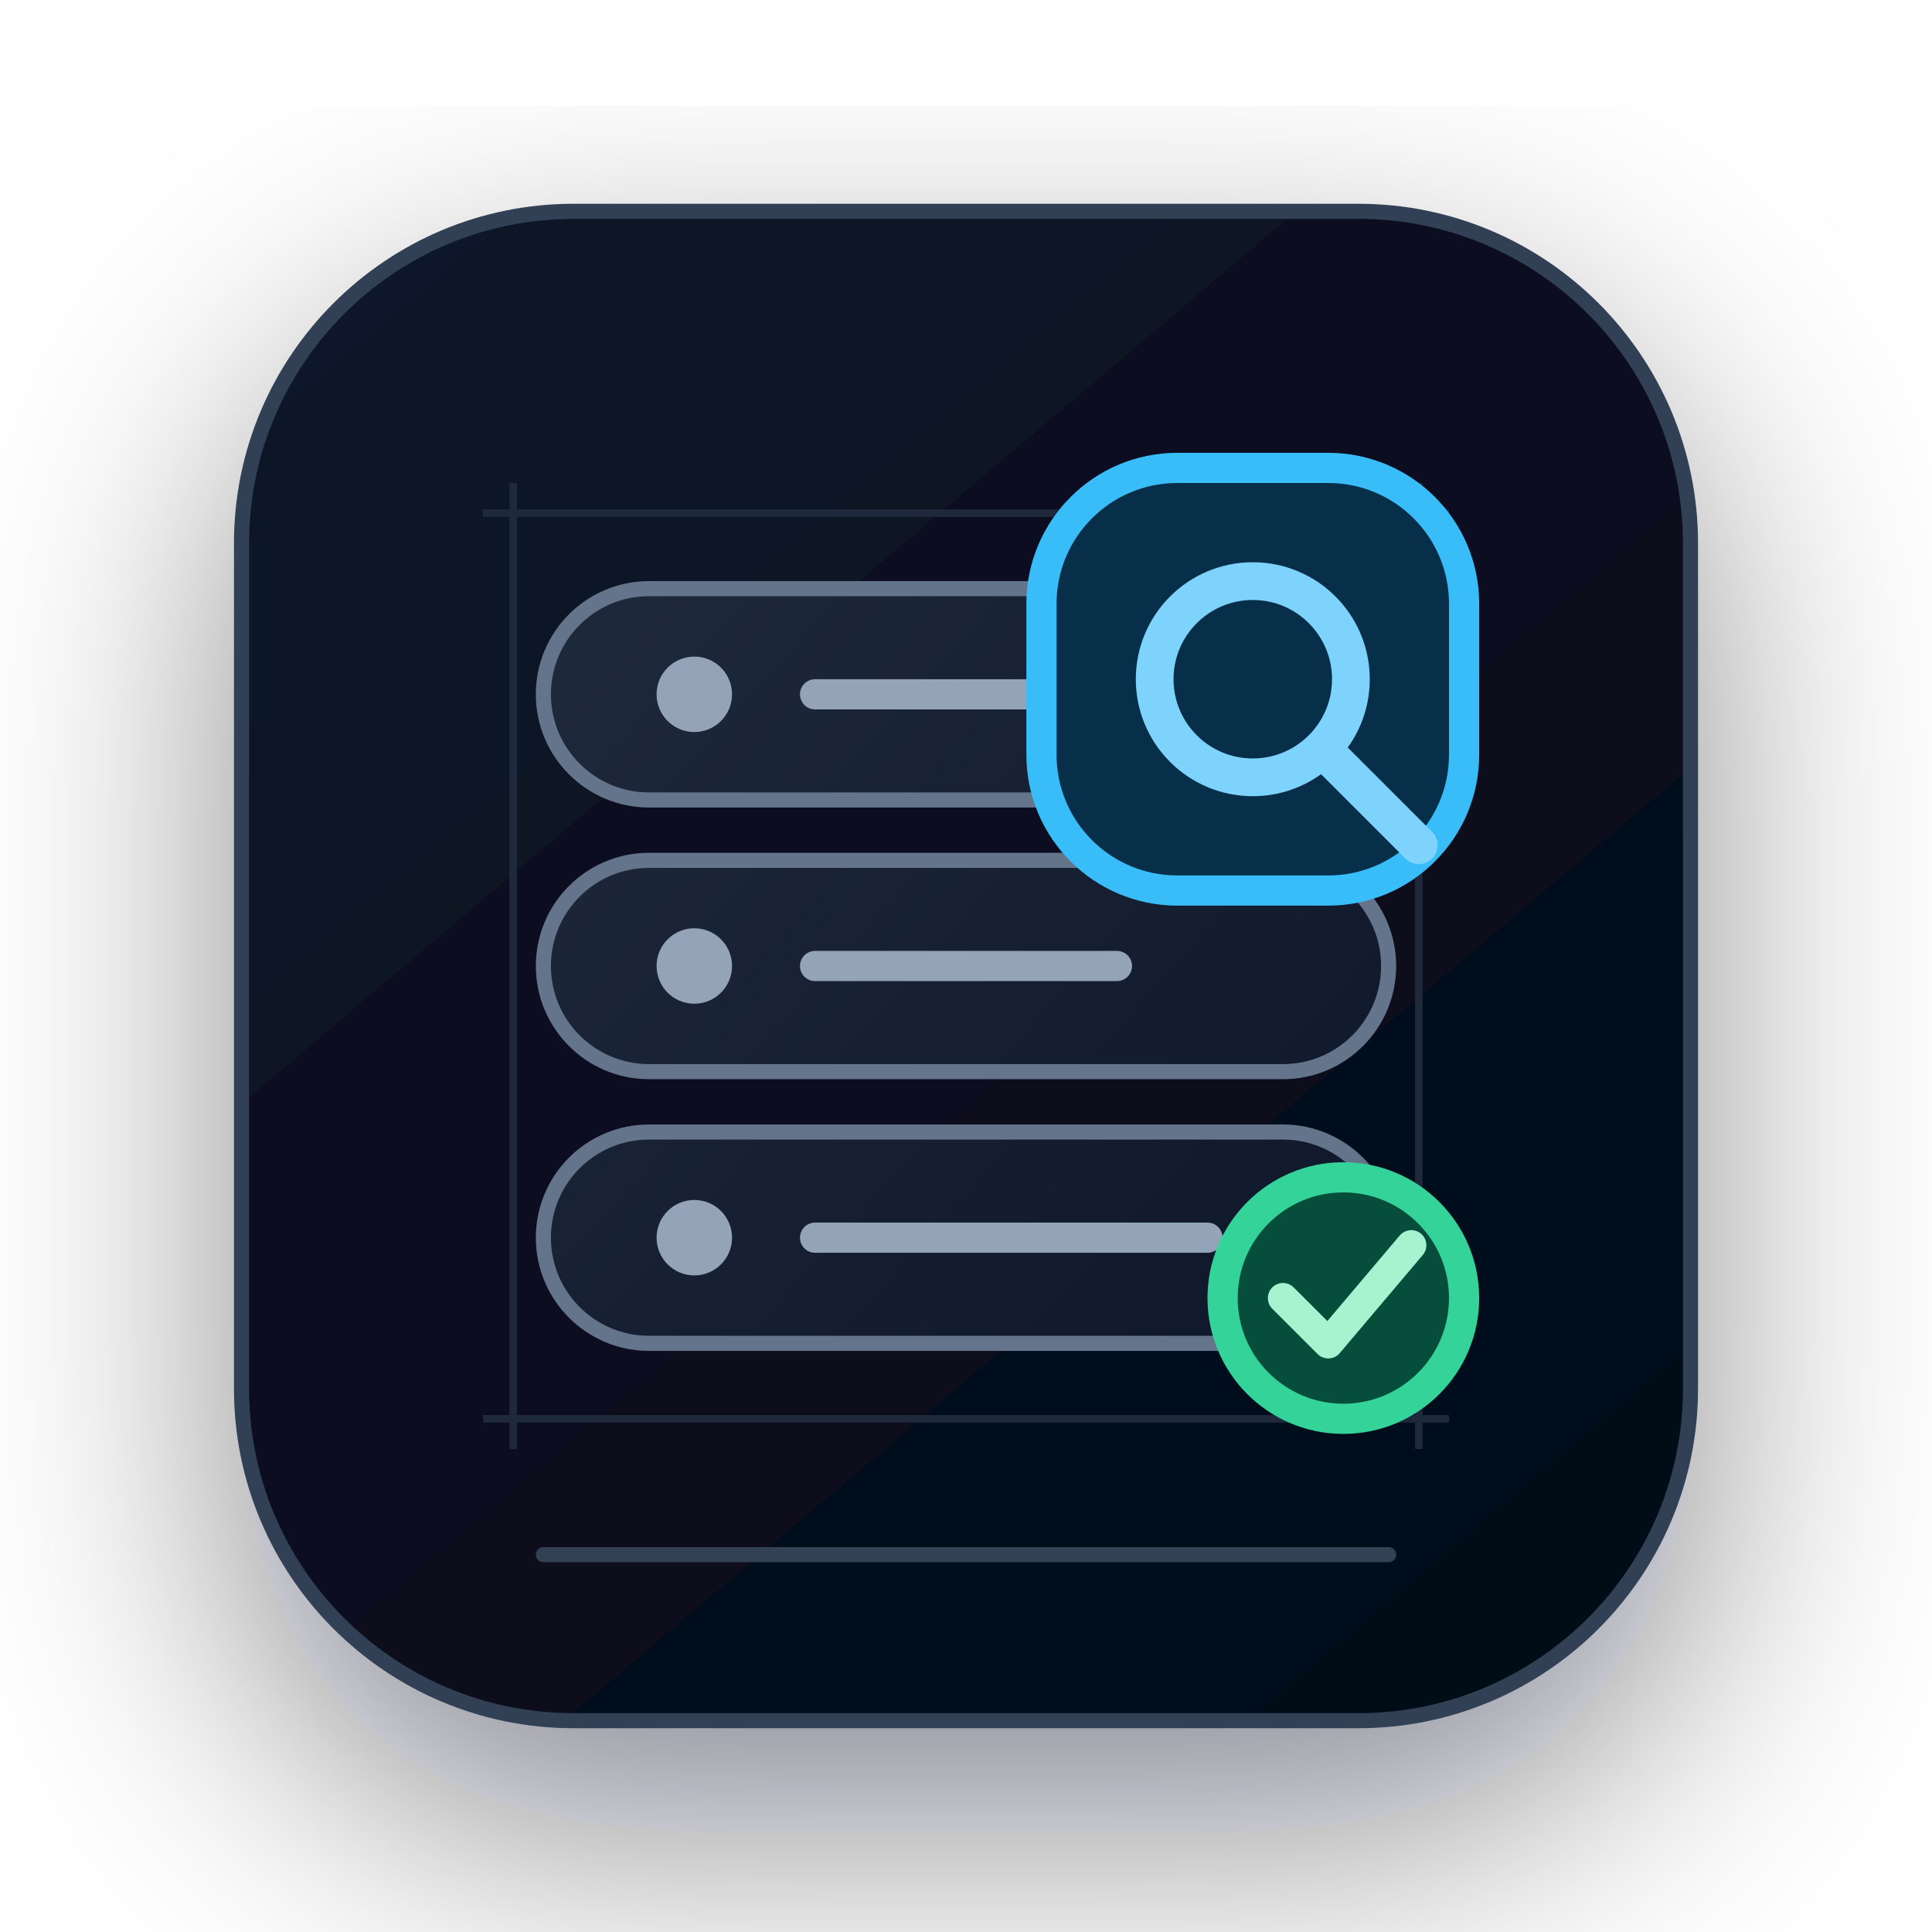
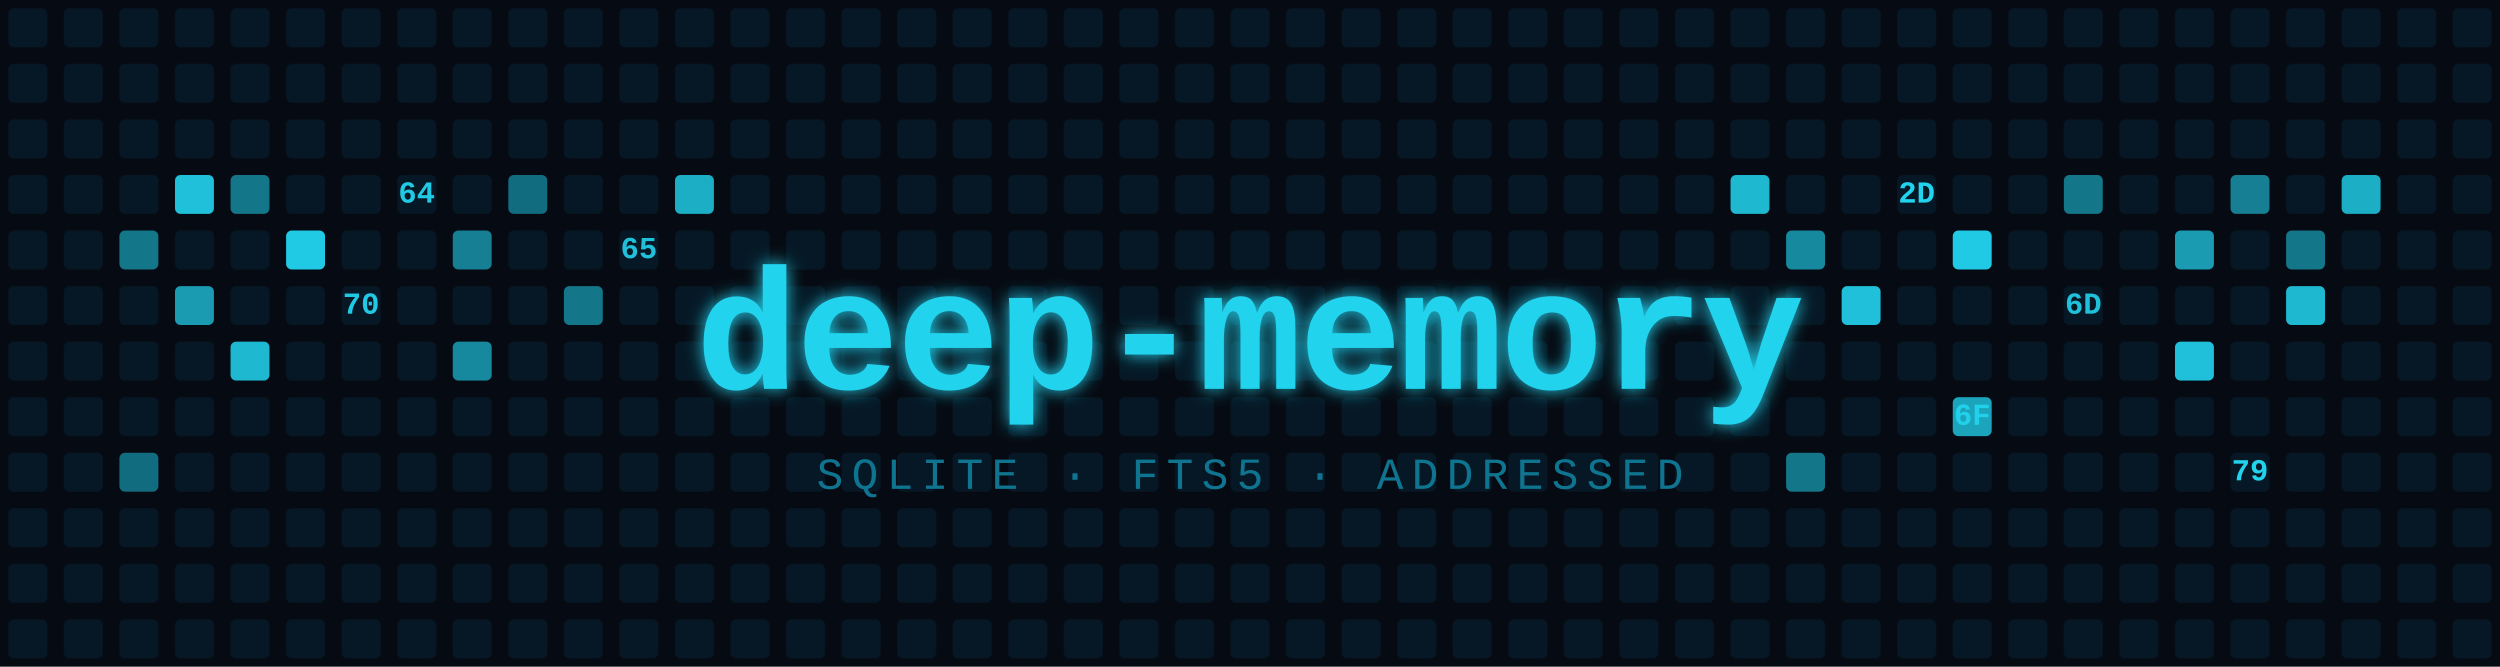
- <svg xmlns="http://www.w3.org/2000/svg" width="256" height="256" viewBox="0 0 256 256" fill="none" role="img" aria-labelledby="title desc">
+ <svg xmlns="http://www.w3.org/2000/svg" viewBox="0 0 900 240" font-family="JetBrains Mono, Fira Code, SF Mono, Monaco, Consolas, Courier New, monospace">
  <defs>
-     <linearGradient id="cell-bg" x1="40" y1="24" x2="216" y2="232" gradientUnits="userSpaceOnUse">
-       <stop stop-color="#0f172a" />
-       <stop offset="1" stop-color="#020617" />
-     </linearGradient>
-     <linearGradient id="record-fill" x1="74" y1="77" x2="183" y2="176" gradientUnits="userSpaceOnUse">
-       <stop stop-color="#1e293b" />
-       <stop offset="1" stop-color="#0f172a" />
-     </linearGradient>
-     <filter id="shadow" x="-20%" y="-20%" width="140%" height="140%">
-       <feDropShadow dx="0" dy="14" stdDeviation="18" flood-color="#020617" flood-opacity="0.45" />
+     <filter id="cyanGlow" x="-20%" y="-20%" width="140%" height="140%">
+       <feGaussianBlur stdDeviation="3" result="b" />
+       <feMerge>
+         <feMergeNode in="b" />
+         <feMergeNode in="SourceGraphic" />
+       </feMerge>
    </filter>
+     <pattern id="grid" width="20" height="20" patternUnits="userSpaceOnUse">
+       <rect x="3" y="3" width="14" height="14" rx="2" fill="#0ea5e9" opacity="0.09" />
+     </pattern>
  </defs>
-   <rect width="256" height="256" fill="none" />
-   <rect x="32" y="28" width="192" height="200" rx="44" fill="url(#cell-bg)" stroke="#334155" stroke-width="2" filter="url(#shadow)" />
-   <path d="M64 68H192" stroke="#1e293b" stroke-width="1" />
-   <path d="M64 188H192" stroke="#1e293b" stroke-width="1" />
-   <path d="M68 64V192" stroke="#1e293b" stroke-width="1" />
-   <path d="M188 64V192" stroke="#1e293b" stroke-width="1" />
-   <rect x="72" y="78" width="112" height="28" rx="14" fill="url(#record-fill)" stroke="#64748b" stroke-width="2" />
-   <rect x="72" y="114" width="112" height="28" rx="14" fill="url(#record-fill)" stroke="#64748b" stroke-width="2" />
-   <rect x="72" y="150" width="112" height="28" rx="14" fill="url(#record-fill)" stroke="#64748b" stroke-width="2" />
-   <circle cx="92" cy="92" r="5" fill="#94a3b8" />
-   <path d="M108 92H156" stroke="#94a3b8" stroke-width="4" stroke-linecap="round" />
-   <circle cx="92" cy="128" r="5" fill="#94a3b8" />
-   <path d="M108 128H148" stroke="#94a3b8" stroke-width="4" stroke-linecap="round" />
-   <circle cx="92" cy="164" r="5" fill="#94a3b8" />
-   <path d="M108 164H160" stroke="#94a3b8" stroke-width="4" stroke-linecap="round" />
-   <rect x="138" y="62" width="56" height="56" rx="18" fill="#082f49" stroke="#38bdf8" stroke-width="4" />
-   <circle cx="166" cy="90" r="13" stroke="#7dd3fc" stroke-width="5" />
-   <path d="M176 100L188 112" stroke="#7dd3fc" stroke-width="5" stroke-linecap="round" />
-   <circle cx="178" cy="172" r="16" fill="#064e3b" stroke="#34d399" stroke-width="4" />
-   <path d="M170 172L176 178L187 165" stroke="#a7f3d0" stroke-width="4" stroke-linecap="round" stroke-linejoin="round" />
-   <path d="M72 206H184" stroke="#334155" stroke-width="2" stroke-linecap="round" />
+   <rect width="900" height="240" fill="#060a12" />
+   <rect width="900" height="240" fill="url(#grid)" />
+   <g fill="#22d3ee">
+     <rect x="63" y="63" width="14" height="14" rx="2" opacity="0.9" />
+     <rect x="83" y="63" width="14" height="14" rx="2" opacity="0.5" />
+     <rect x="183" y="63" width="14" height="14" rx="2" opacity="0.45" />
+     <rect x="243" y="63" width="14" height="14" rx="2" opacity="0.8" />
+     <rect x="43" y="83" width="14" height="14" rx="2" opacity="0.5" />
+     <rect x="103" y="83" width="14" height="14" rx="2" opacity="0.95" />
+     <rect x="163" y="83" width="14" height="14" rx="2" opacity="0.55" />
+     <rect x="63" y="103" width="14" height="14" rx="2" opacity="0.7" />
+     <rect x="203" y="103" width="14" height="14" rx="2" opacity="0.5" />
+     <rect x="83" y="123" width="14" height="14" rx="2" opacity="0.85" />
+     <rect x="163" y="123" width="14" height="14" rx="2" opacity="0.6" />
+     <rect x="43" y="163" width="14" height="14" rx="2" opacity="0.45" />
+     <rect x="623" y="63" width="14" height="14" rx="2" opacity="0.85" />
+     <rect x="743" y="63" width="14" height="14" rx="2" opacity="0.5" />
+     <rect x="803" y="63" width="14" height="14" rx="2" opacity="0.55" />
+     <rect x="843" y="63" width="14" height="14" rx="2" opacity="0.8" />
+     <rect x="643" y="83" width="14" height="14" rx="2" opacity="0.6" />
+     <rect x="703" y="83" width="14" height="14" rx="2" opacity="0.95" />
+     <rect x="783" y="83" width="14" height="14" rx="2" opacity="0.7" />
+     <rect x="823" y="83" width="14" height="14" rx="2" opacity="0.5" />
+     <rect x="663" y="103" width="14" height="14" rx="2" opacity="0.9" />
+     <rect x="823" y="103" width="14" height="14" rx="2" opacity="0.85" />
+     <rect x="783" y="123" width="14" height="14" rx="2" opacity="0.9" />
+     <rect x="703" y="143" width="14" height="14" rx="2" opacity="0.75" />
+     <rect x="643" y="163" width="14" height="14" rx="2" opacity="0.5" />
+   </g>
+   <g font-size="11" font-weight="700" fill="#22d3ee" text-anchor="middle" dominant-baseline="central" letter-spacing="0">
+     <text x="150" y="70" opacity="0.95">64</text>
+     <text x="230" y="90" opacity="0.9">65</text>
+     <text x="130" y="110" opacity="0.95">70</text>
+     <text x="690" y="70" opacity="1.0">2D</text>
+     <text x="750" y="110" opacity="0.9">6D</text>
+     <text x="710" y="150" opacity="0.95">6F</text>
+     <text x="810" y="170" opacity="1.0">79</text>
+   </g>
+   <g filter="url(#cyanGlow)">
+     <text x="450" y="140" text-anchor="middle" font-size="62" font-weight="700" fill="#22d3ee" letter-spacing="-1">deep-memory</text>
+   </g>
+   <text x="450" y="176" text-anchor="middle" font-size="16" fill="#0e7490" letter-spacing="3">SQLITE · FTS5 · ADDRESSED</text>
</svg>
